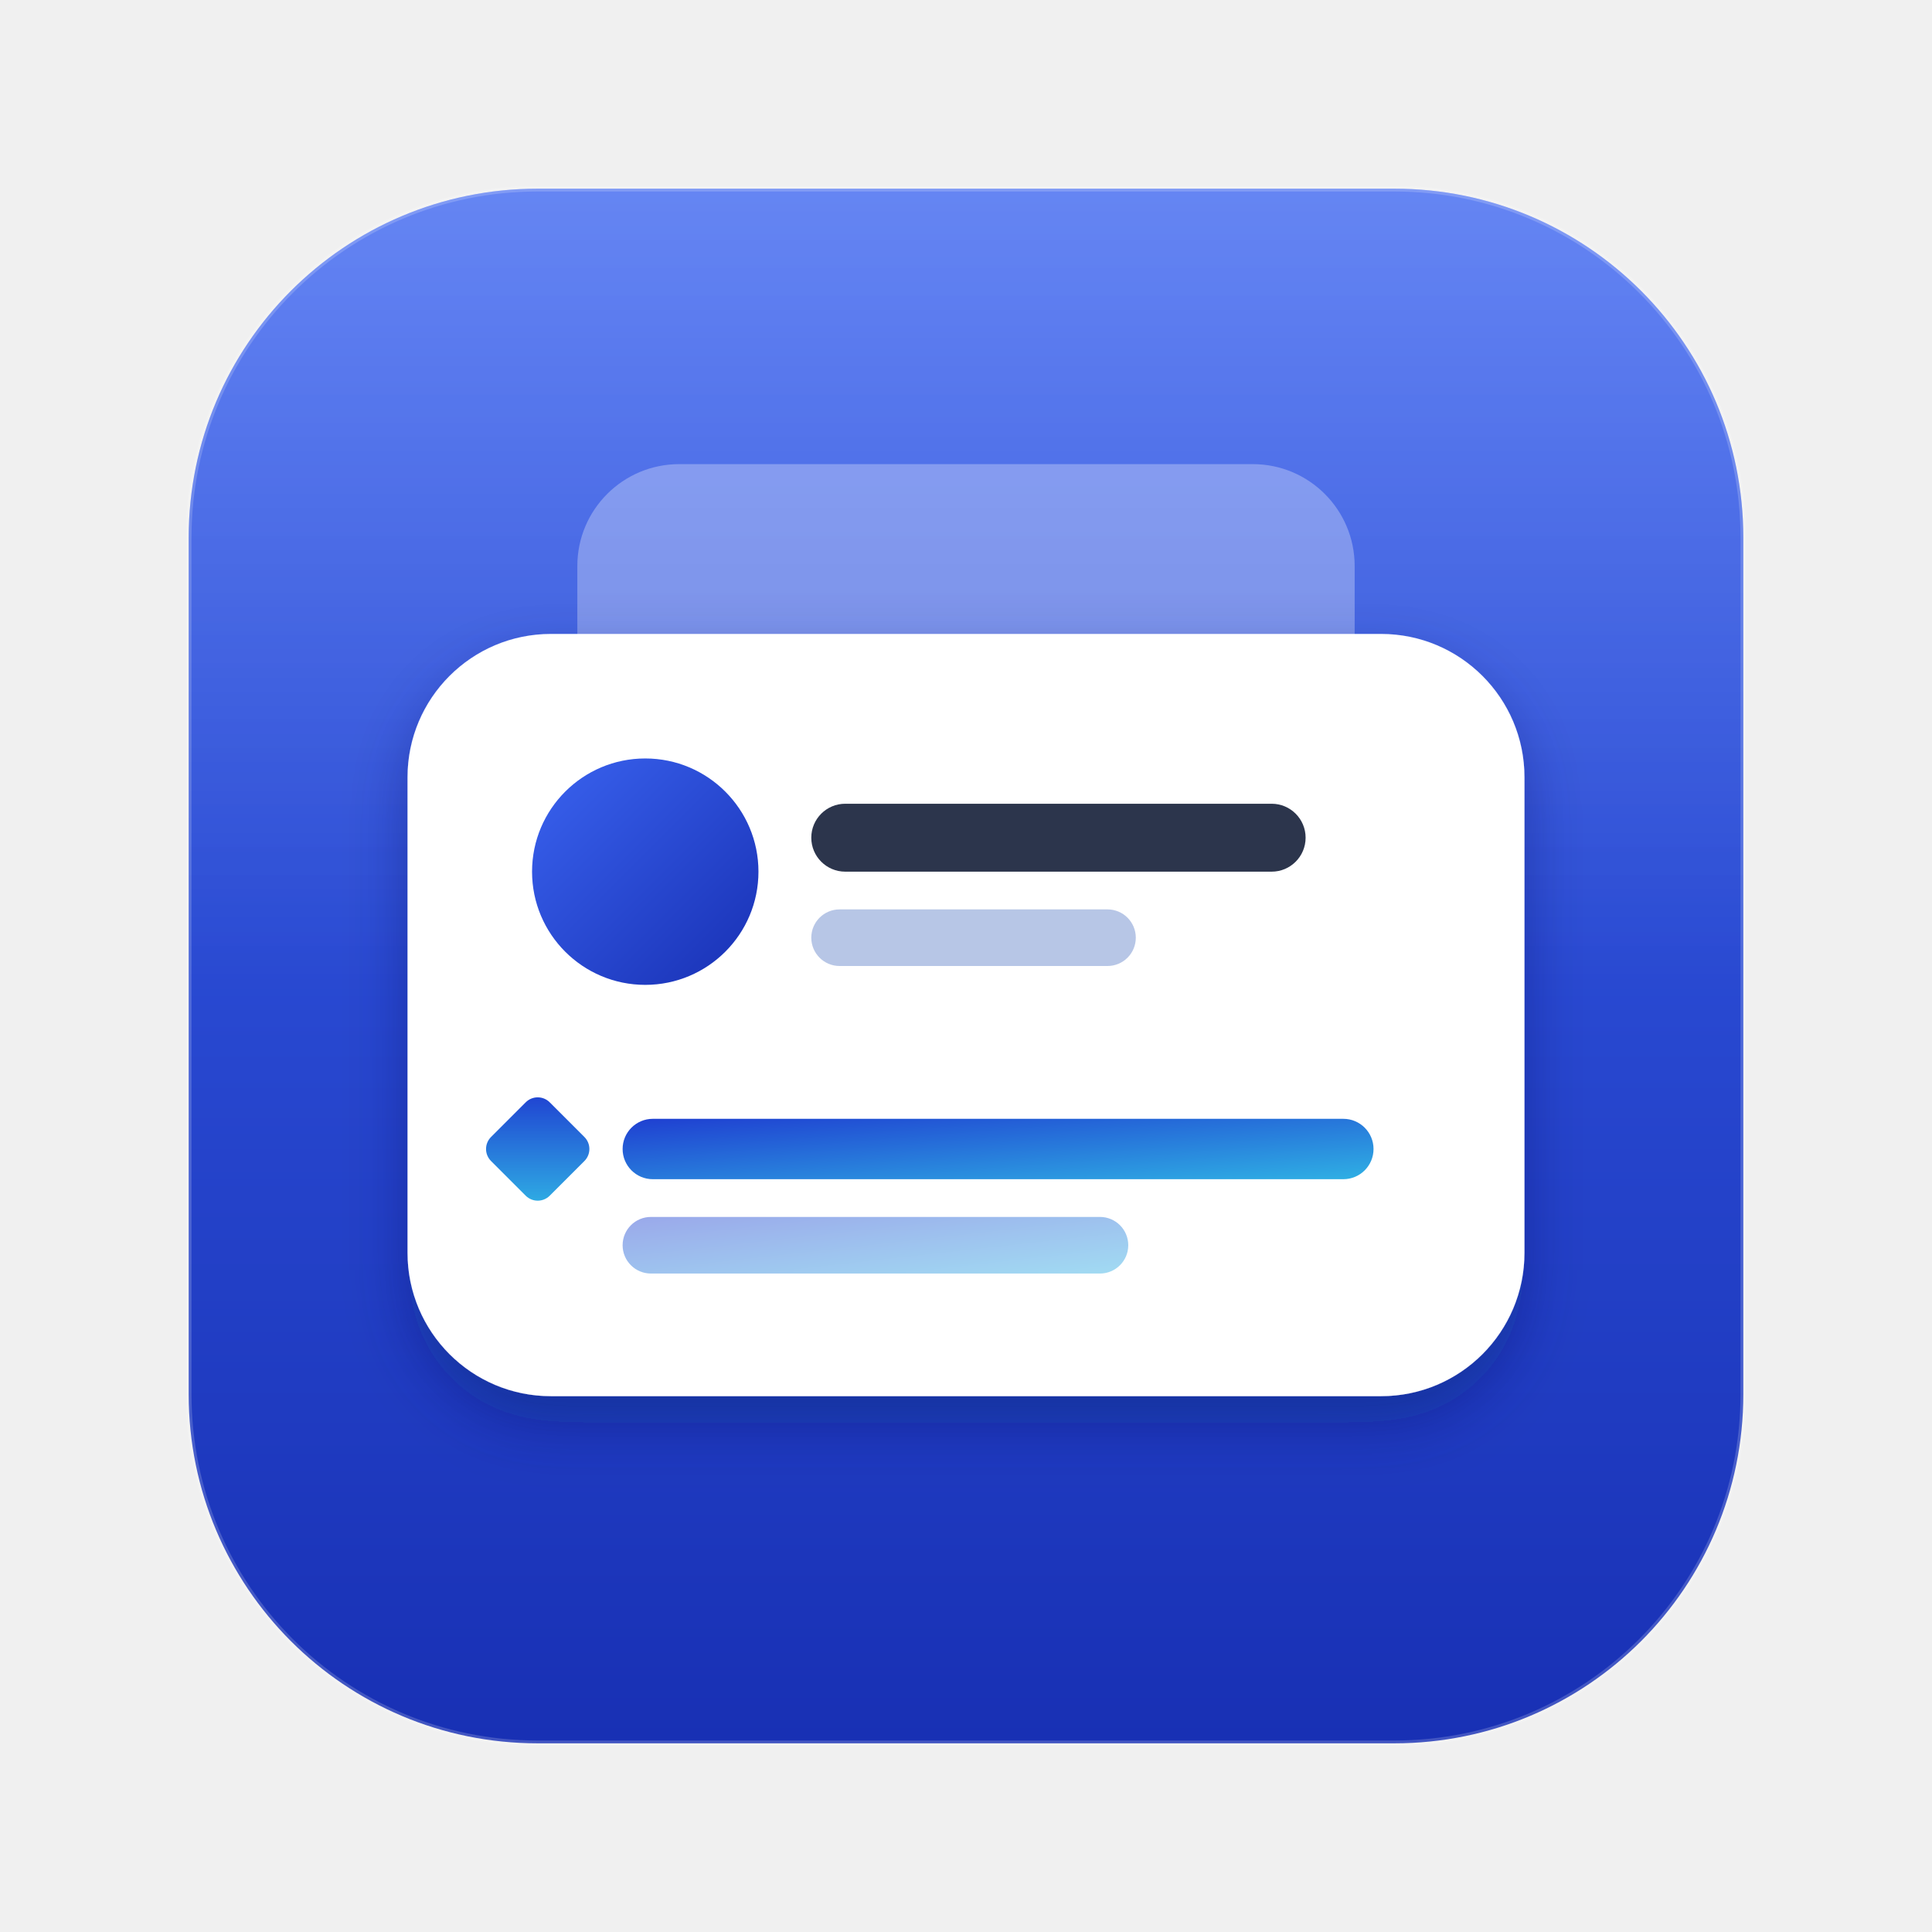
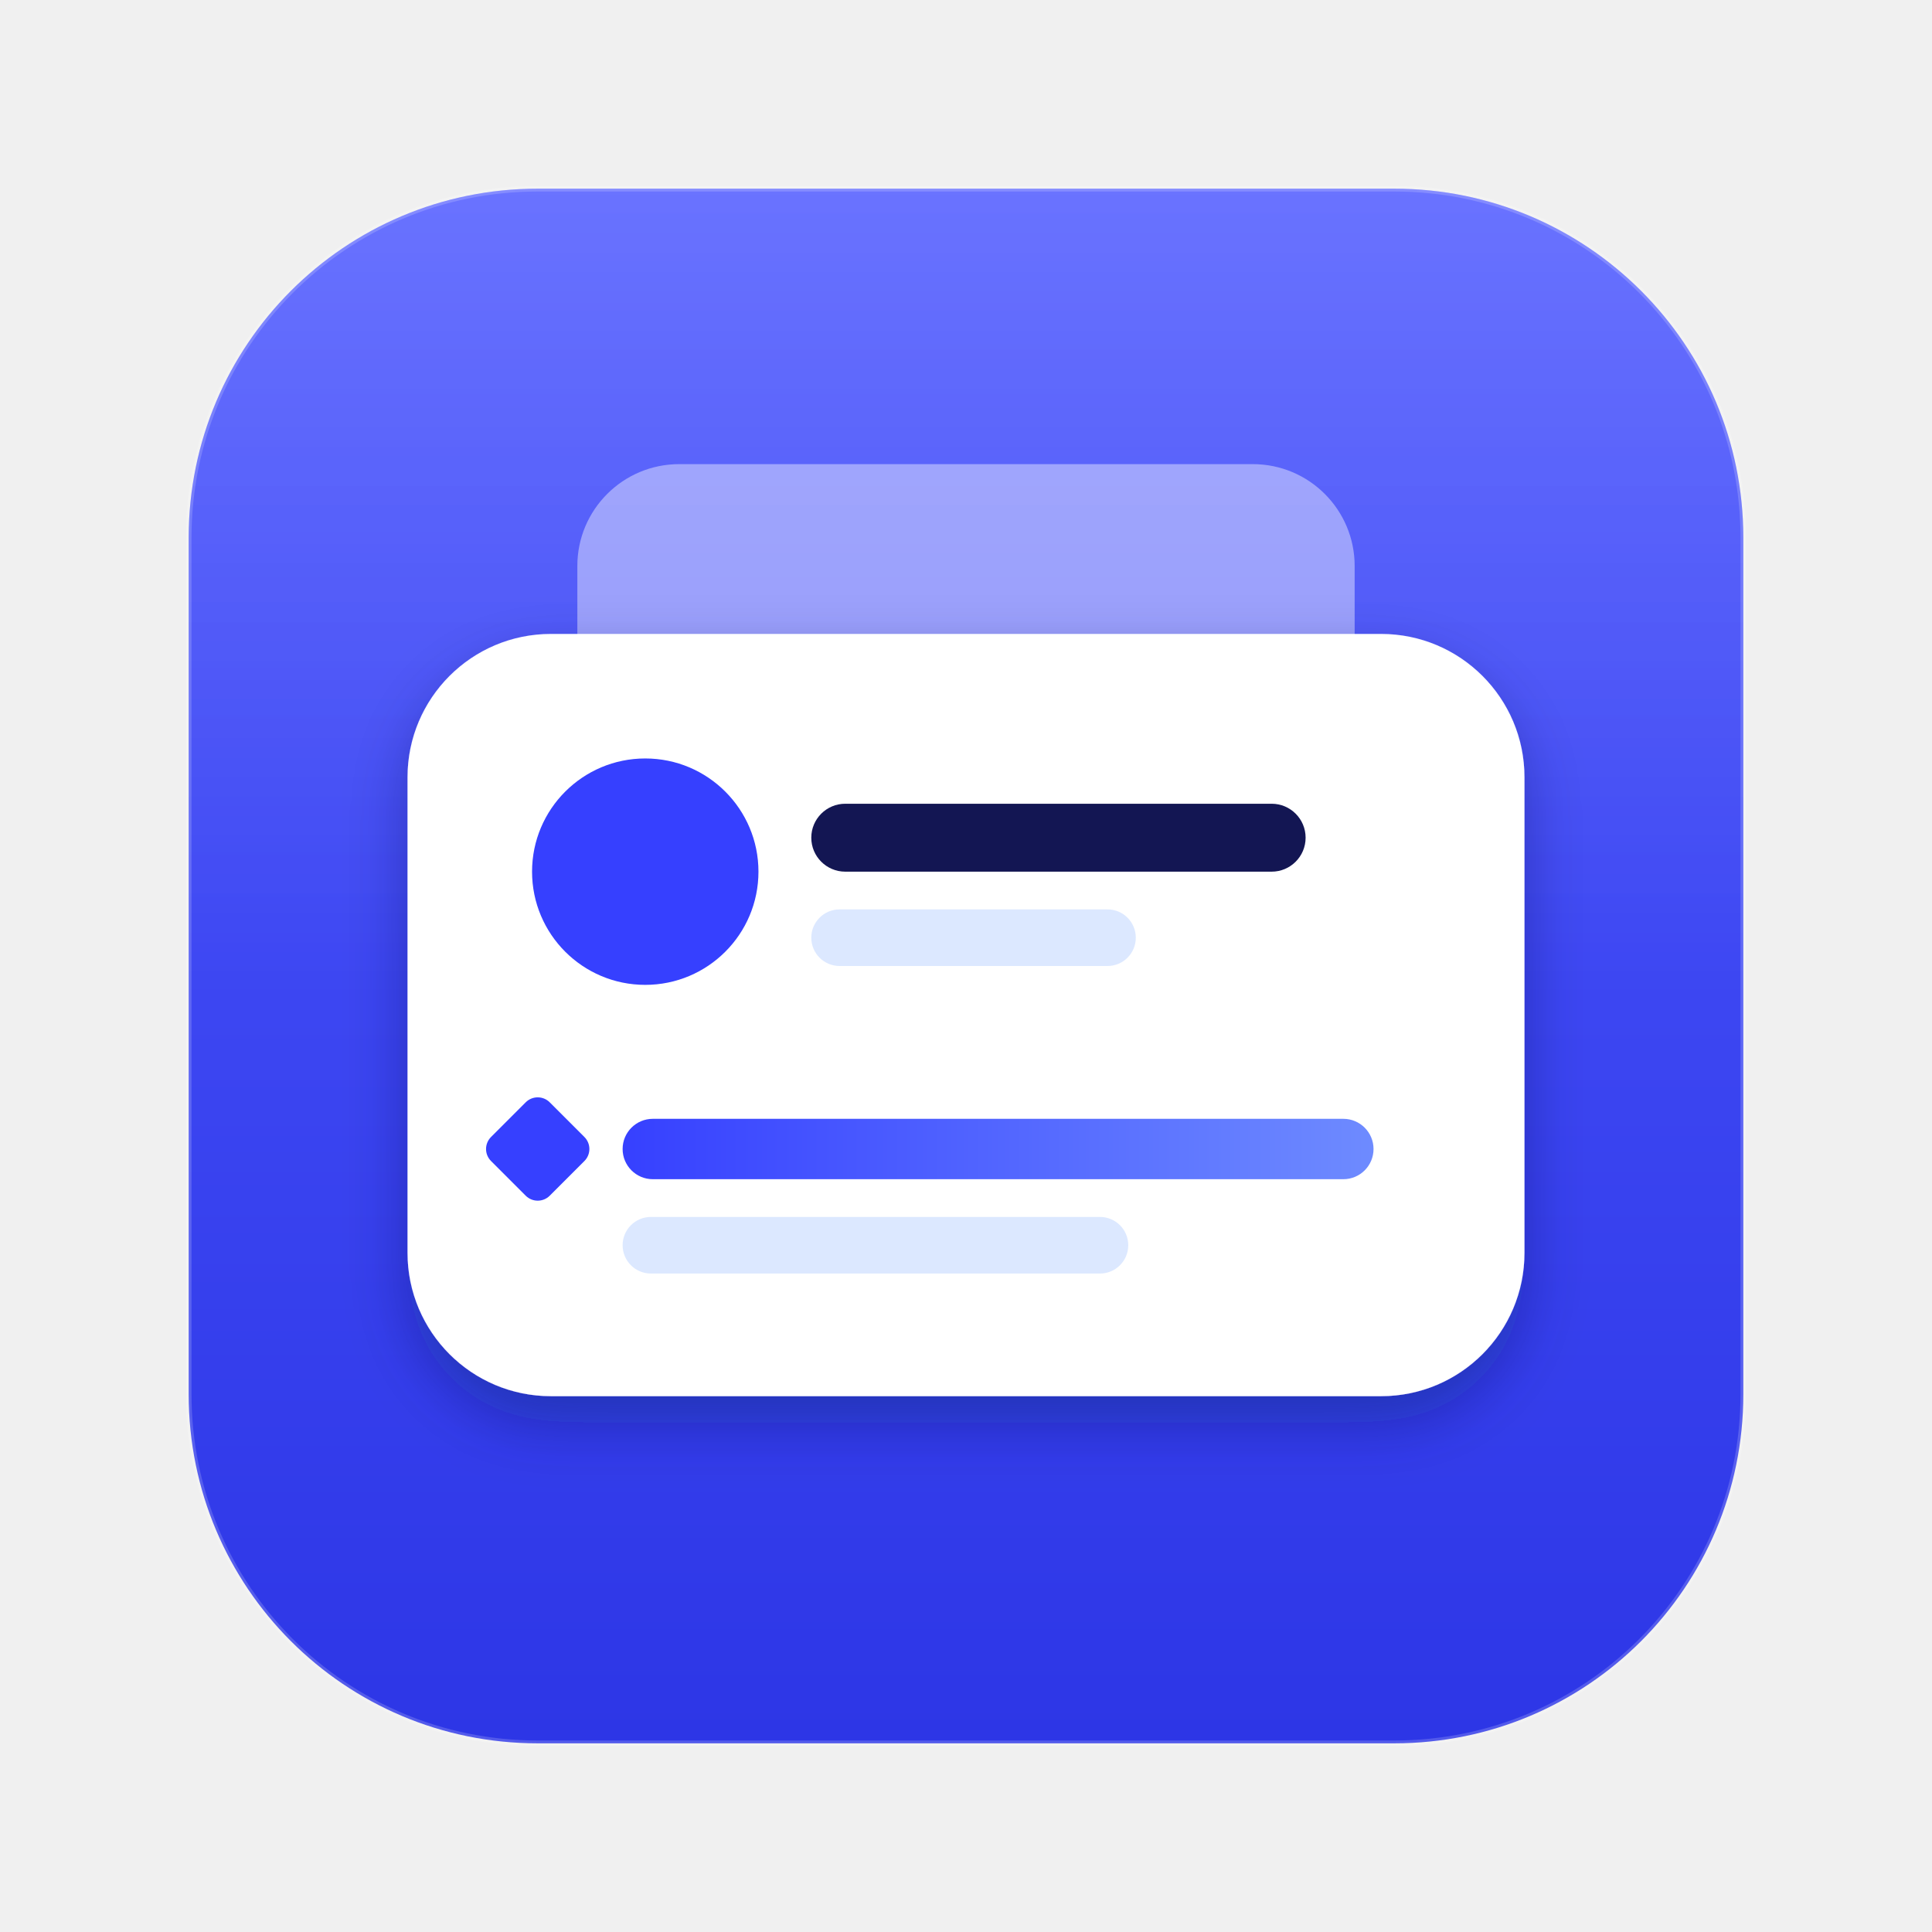
<svg xmlns="http://www.w3.org/2000/svg" width="1024" height="1024" viewBox="0 0 1024 1024">
  <defs>
-     <linearGradient id="fbg" x1="0" y1="100" x2="0" y2="924" gradientUnits="userSpaceOnUse">
-       <stop offset="0" stop-color="#3A63F0" />
-       <stop offset="1" stop-color="#1830B4" />
+     <linearGradient id="background" x1="0" y1="100" x2="0" y2="924" gradientUnits="userSpaceOnUse">
+       <stop offset="0" stop-color="#4D58FF" />
+       <stop offset="1" stop-color="#2D36E6" />
    </linearGradient>
-     <linearGradient id="fai" x1="0" y1="0" x2="1" y2="1">
-       <stop offset="0" stop-color="#FFFFFF" />
-       <stop offset="1" stop-color="#7FDCFF" />
-     </linearGradient>
-     <linearGradient id="faib" x1="0" y1="0" x2="1" y2="1">
-       <stop offset="0" stop-color="#1F3FD1" />
-       <stop offset="1" stop-color="#2FB0E4" />
-     </linearGradient>
-     <linearGradient id="fgl" x1="0" y1="100" x2="0" y2="520" gradientUnits="userSpaceOnUse">
-       <stop offset="0" stop-color="#fff" stop-opacity=".22" />
+     <linearGradient id="gloss" x1="0" y1="100" x2="0" y2="520" gradientUnits="userSpaceOnUse">
+       <stop offset="0" stop-color="#fff" stop-opacity=".16" />
      <stop offset="1" stop-color="#fff" stop-opacity="0" />
    </linearGradient>
-     <filter id="fsh" x="-20%" y="-20%" width="140%" height="150%">
-       <feDropShadow dx="0" dy="18" stdDeviation="22" flood-color="#0A1A6B" flood-opacity=".35" />
-     </filter>
-     <filter id="fds" x="-30%" y="-30%" width="160%" height="170%">
-       <feDropShadow dx="0" dy="14" stdDeviation="16" flood-color="#08155C" flood-opacity=".35" />
+     <linearGradient id="summary" x1="0" y1="0" x2="1" y2="0">
+       <stop offset="0" stop-color="#3640FF" />
+       <stop offset="1" stop-color="#6E8BFF" />
+     </linearGradient>
+     <filter id="card-shadow" x="-30%" y="-30%" width="160%" height="170%">
+       <feDropShadow dx="0" dy="14" stdDeviation="16" flood-color="#131653" flood-opacity=".35" />
    </filter>
  </defs>
-   <path d="M100 285C100 182.8 182.8 100 285 100H739C841.2 100 924 182.8 924 285V739C924 841.2 841.2 924 739 924H285C182.8 924 100 841.2 100 739Z" fill="url(#fbg)" />
-   <path d="M100 285C100 182.8 182.8 100 285 100H739C841.2 100 924 182.8 924 285V739C924 841.2 841.2 924 739 924H285C182.8 924 100 841.2 100 739Z" fill="url(#fgl)" />
+   <path d="M100 285C100 182.8 182.8 100 285 100H739C841.2 100 924 182.8 924 285V739C924 841.2 841.2 924 739 924H285C182.8 924 100 841.2 100 739Z" fill="url(#background)" />
+   <path d="M100 285C100 182.8 182.8 100 285 100H739C841.2 100 924 182.8 924 285V739C924 841.2 841.2 924 739 924H285C182.8 924 100 841.2 100 739Z" fill="url(#gloss)" />
  <path d="M100 285C100 182.8 182.8 100 285 100H739C841.2 100 924 182.8 924 285V739C924 841.2 841.2 924 739 924H285C182.8 924 100 841.2 100 739Z" fill="none" stroke="#fff" stroke-opacity=".18" stroke-width="3" />
-   <rect x="306" y="246" width="412" height="214" rx="54" fill="#fff" fill-opacity=".30" />
-   <g filter="url(#fds)">
+   <rect x="306" y="246" width="412" height="214" rx="54" fill="#fff" fill-opacity=".42" />
+   <g filter="url(#card-shadow)">
    <rect x="216" y="336" width="592" height="404" rx="76" fill="#fff" />
  </g>
-   <linearGradient id="fav" x1="0" y1="0" x2="1" y2="1">
-     <stop offset="0" stop-color="#3A63F0" />
-     <stop offset="1" stop-color="#1830B4" />
-   </linearGradient>
-   <circle cx="342" cy="462" r="60" fill="url(#fav)" />
-   <rect x="430" y="426" width="262" height="36" rx="18" fill="#0B1530" fill-opacity=".86" />
-   <rect x="430" y="482" width="172" height="30" rx="15" fill="#B7C6E6" />
-   <rect x="263" y="587" width="44" height="44" rx="9" transform="rotate(45 285 609)" fill="url(#faib)" />
-   <rect x="330" y="593" width="398" height="32" rx="16" fill="url(#faib)" />
-   <rect x="330" y="645" width="268" height="30" rx="15" fill="url(#faib)" fill-opacity=".45" />
+   <circle cx="342" cy="462" r="60" fill="#3640FF" />
+   <rect x="430" y="426" width="262" height="36" rx="18" fill="#131653" />
+   <rect x="430" y="482" width="172" height="30" rx="15" fill="#DCE8FF" />
+   <rect x="263" y="587" width="44" height="44" rx="9" transform="rotate(45 285 609)" fill="#3640FF" />
+   <rect x="330" y="593" width="398" height="32" rx="16" fill="url(#summary)" />
+   <rect x="330" y="645" width="268" height="30" rx="15" fill="#DCE8FF" />
</svg>
